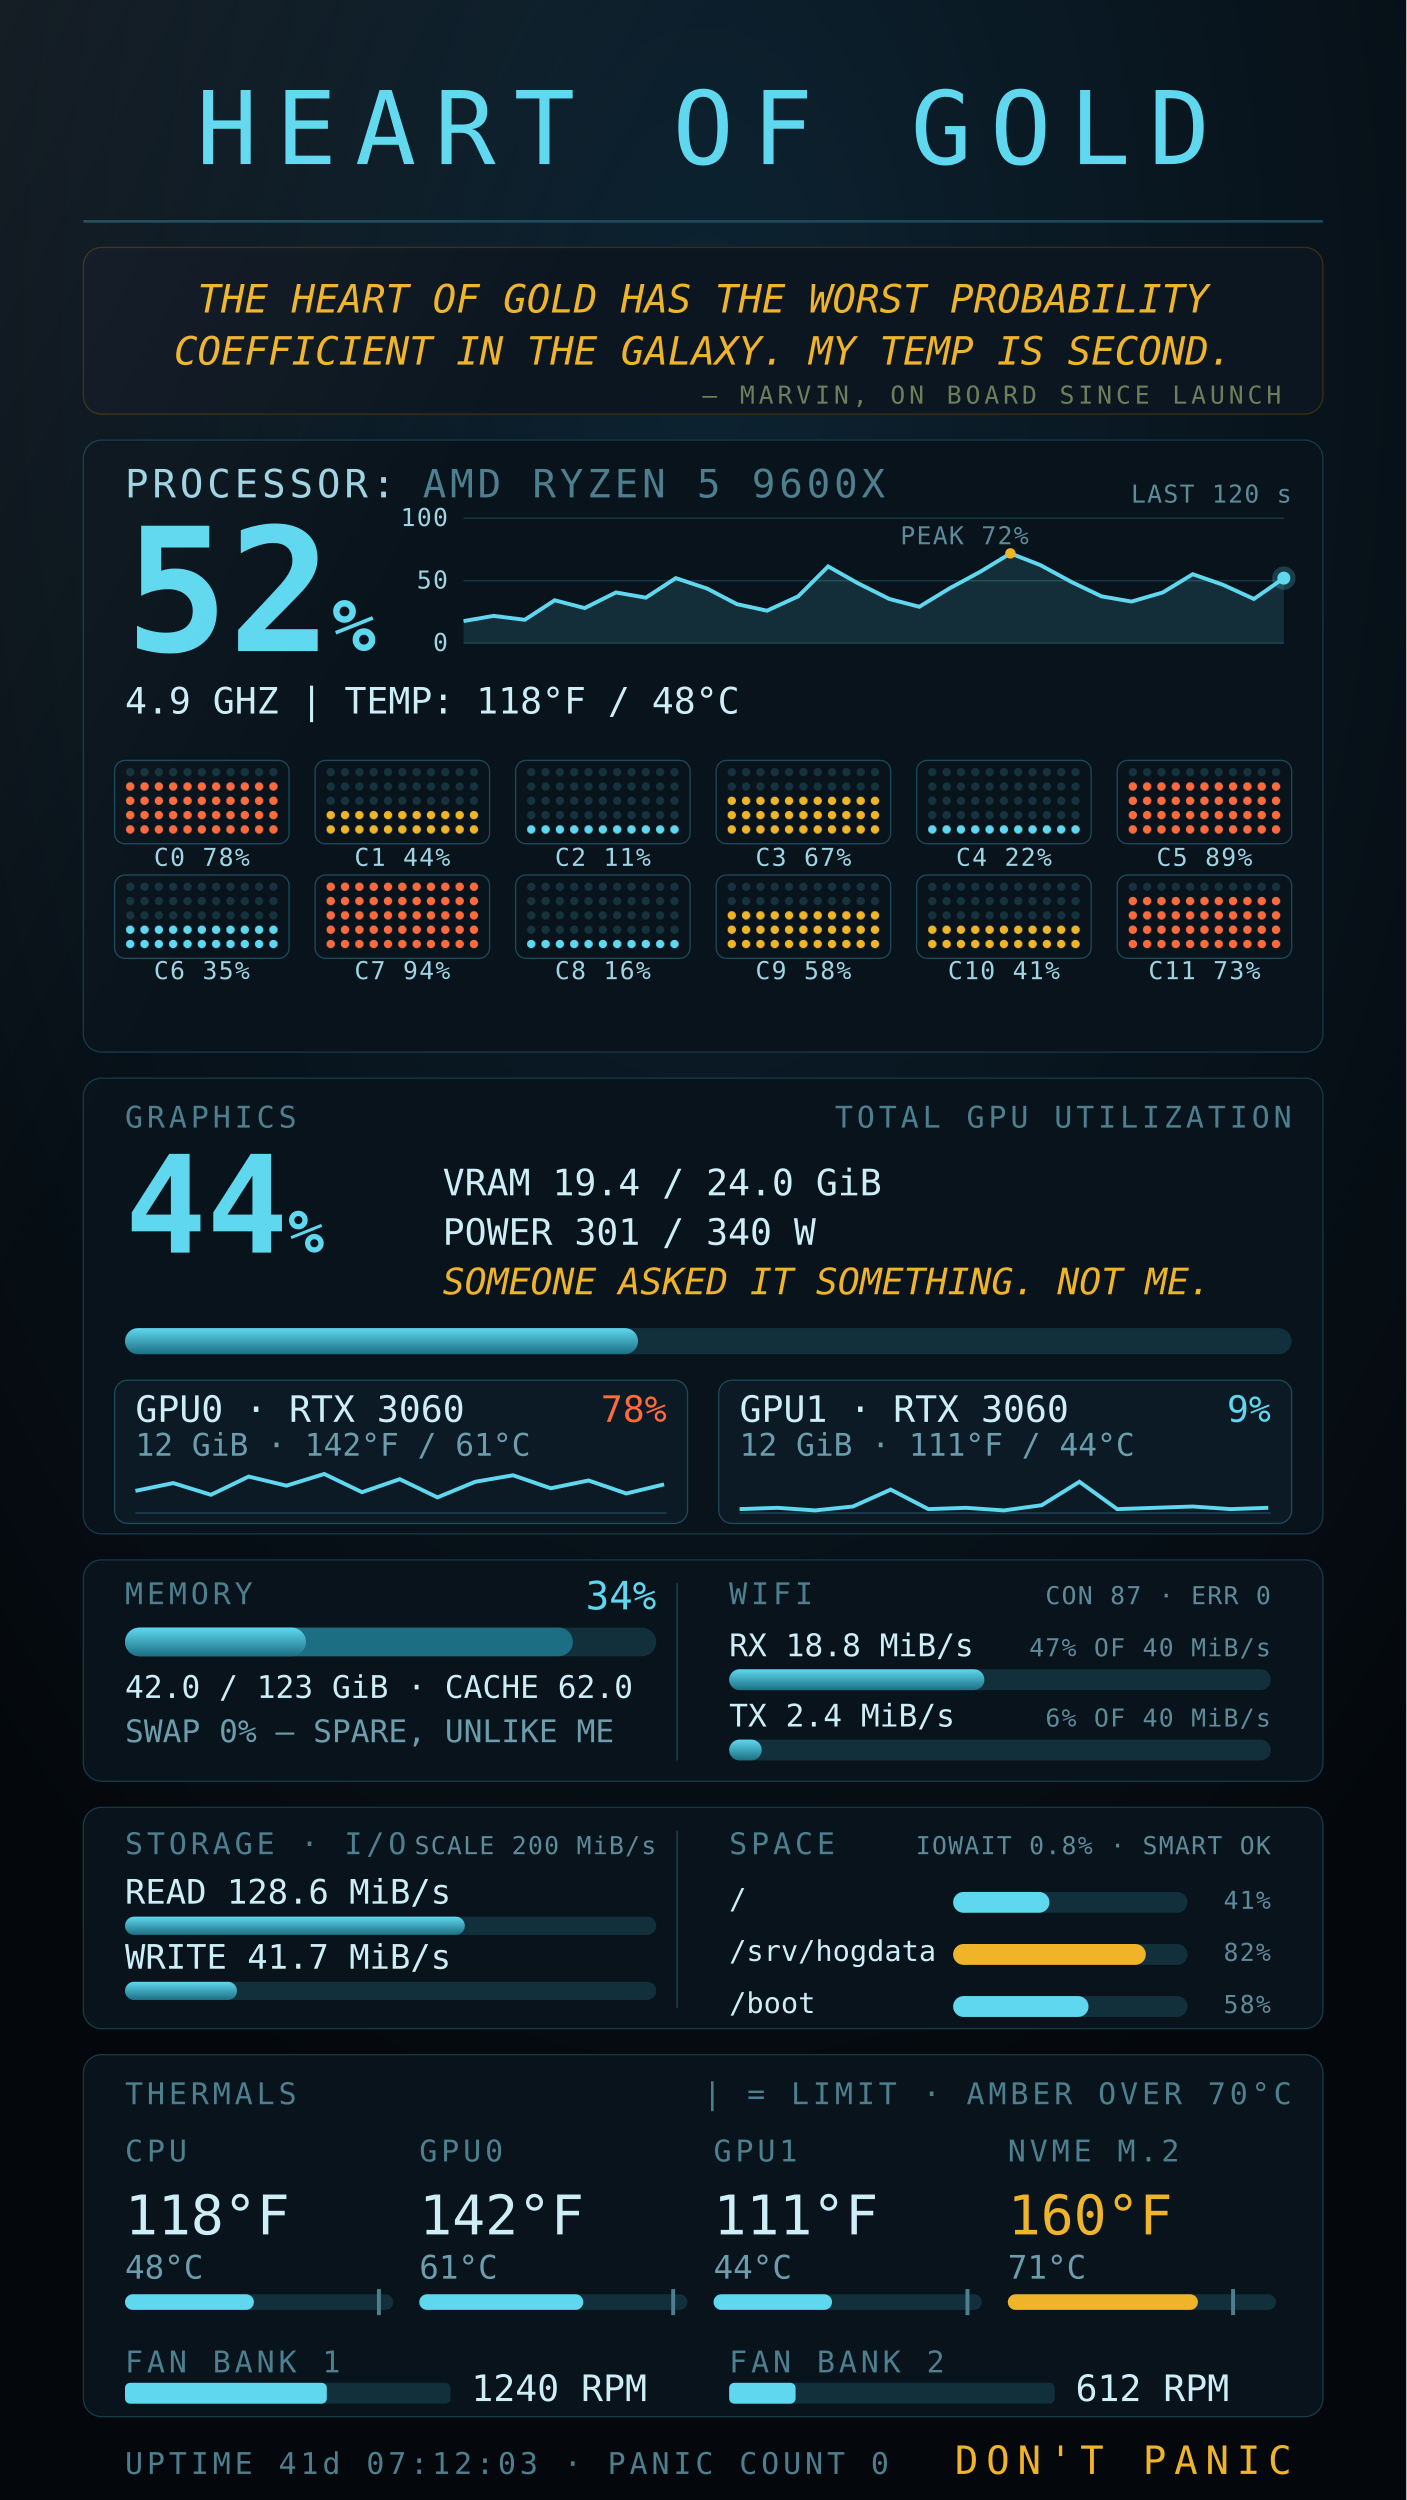
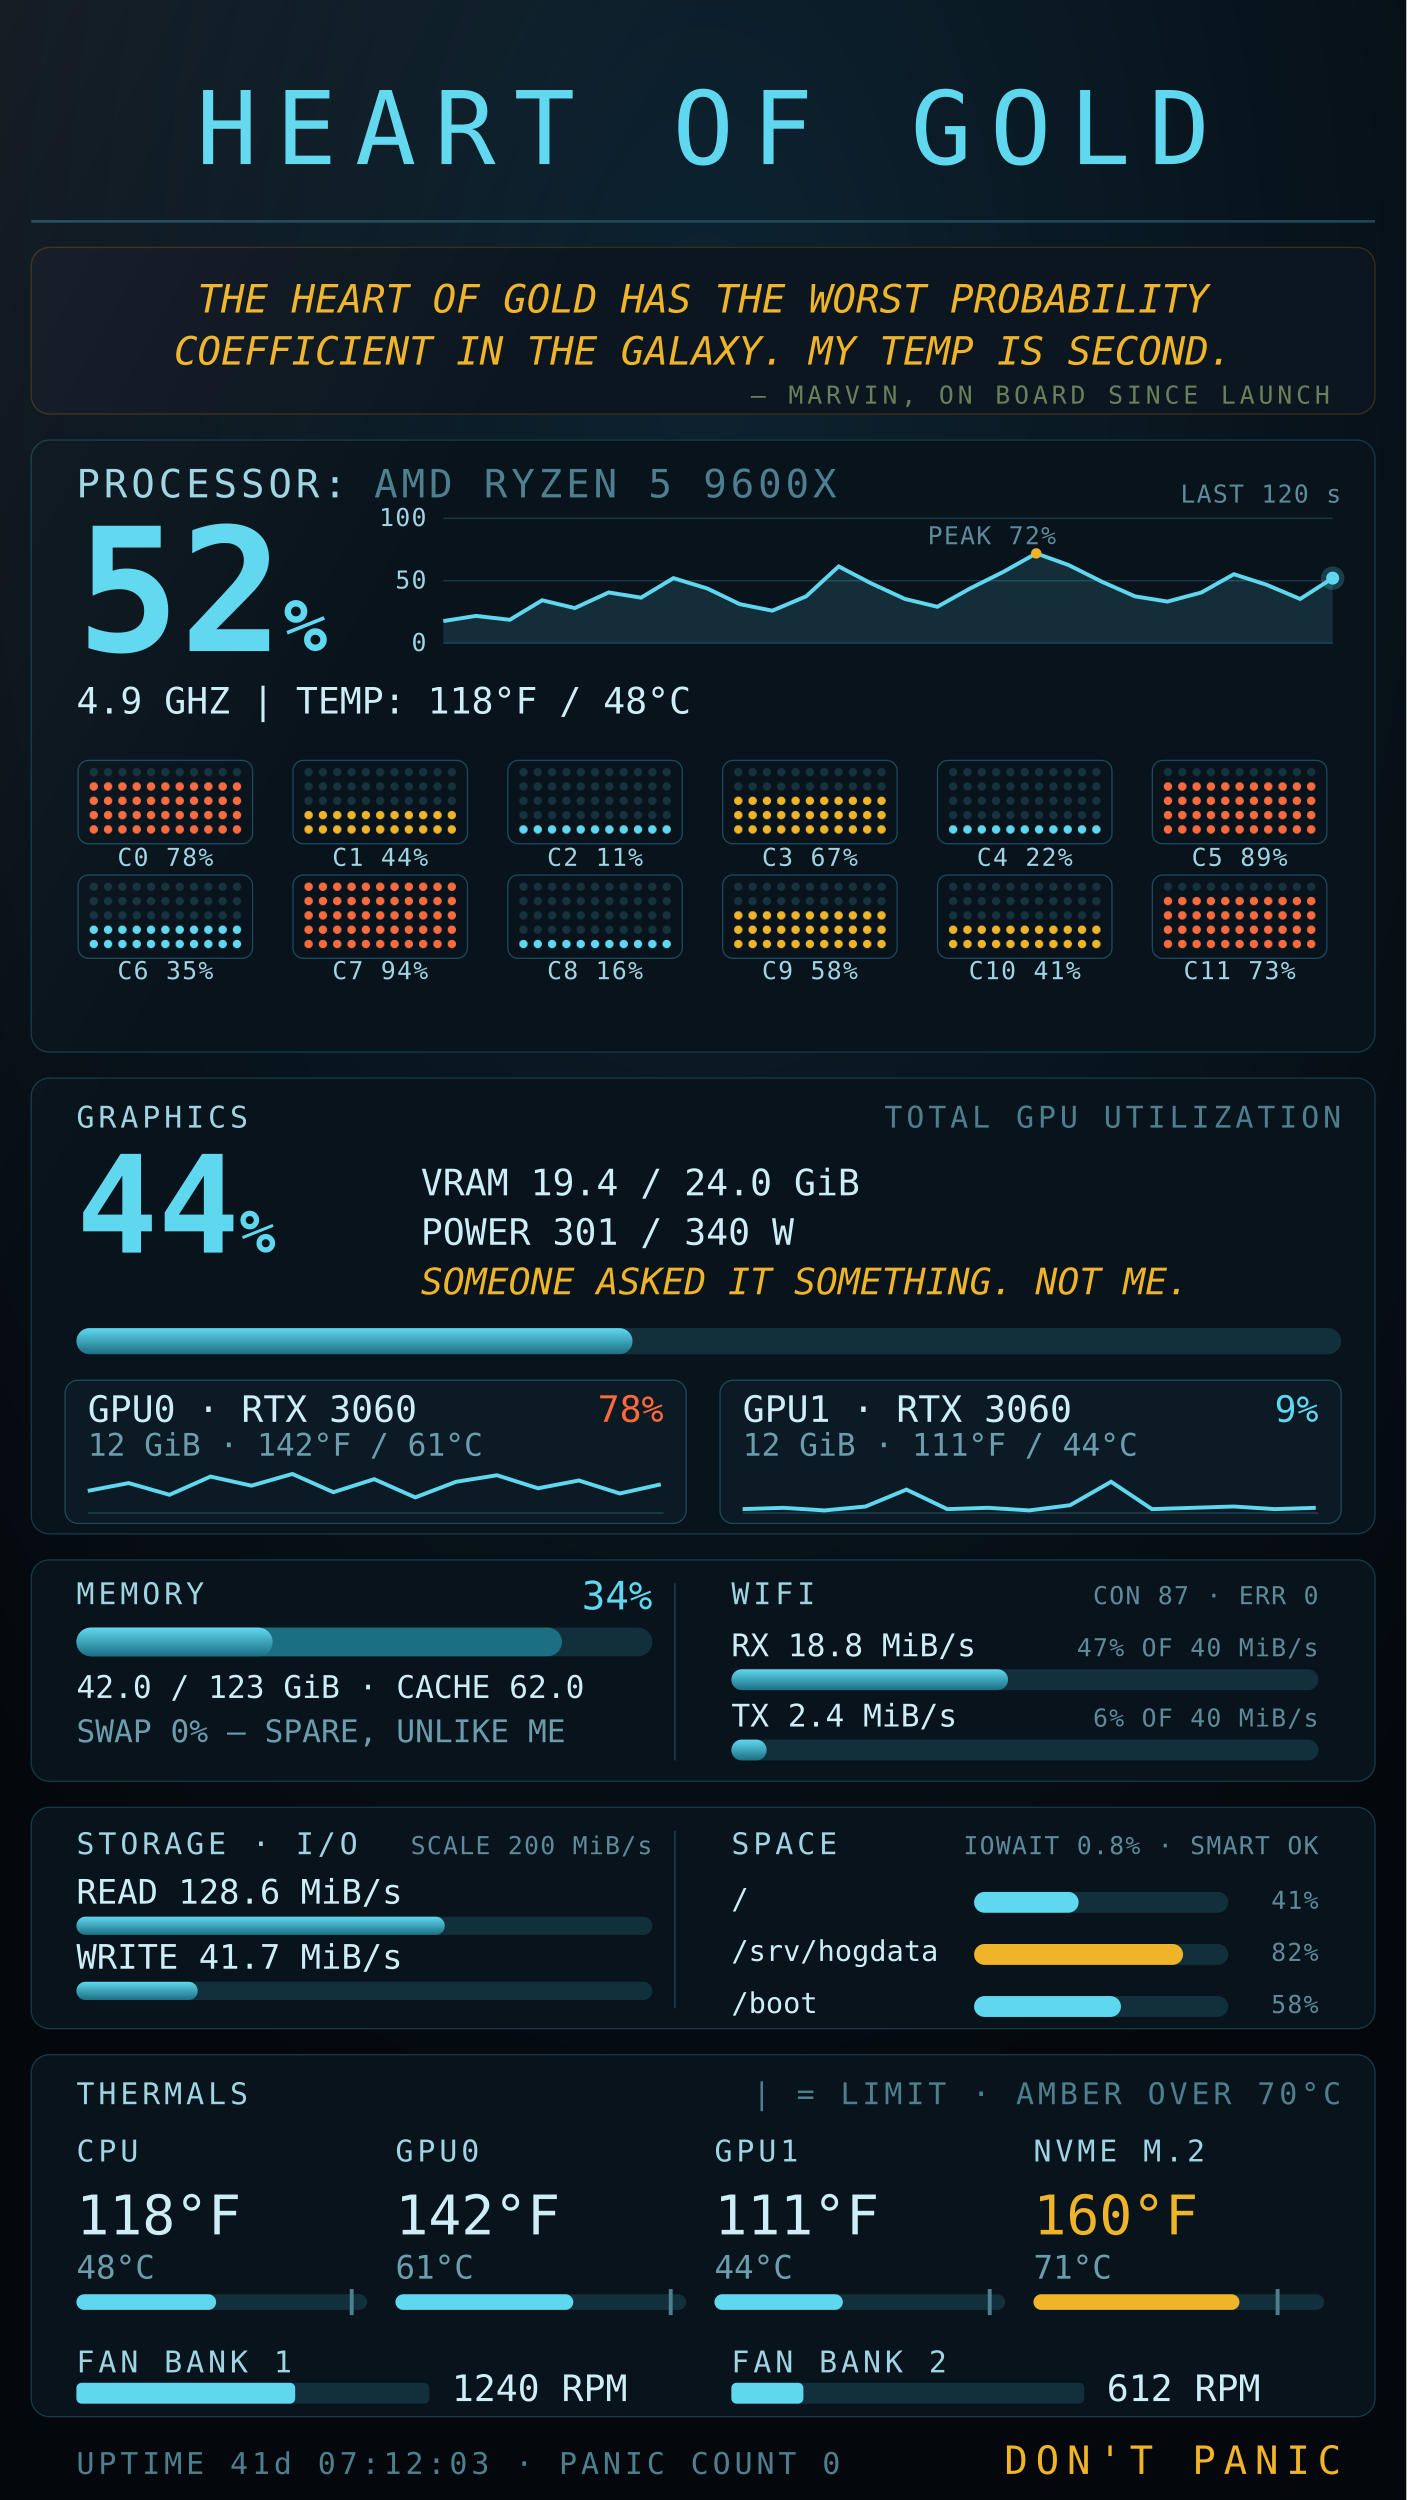
<svg xmlns="http://www.w3.org/2000/svg" width="1080" height="1920" viewBox="0 0 1080 1920">
  <defs>
    <radialGradient id="glow" cx="50%" cy="14%" r="78%">
      <stop offset="0%" stop-color="#0d2331" />
      <stop offset="100%" stop-color="#04070b" />
    </radialGradient>
    <linearGradient id="glass" x1="0" y1="0" x2="1" y2="1">
      <stop offset="0%" stop-color="#ffffff" stop-opacity=".055" />
      <stop offset="26%" stop-color="#ffffff" stop-opacity="0" />
    </linearGradient>
    <linearGradient id="bar" x1="0" y1="1" x2="0" y2="0">
      <stop offset="0%" stop-color="#1c6f83" />
      <stop offset="100%" stop-color="#5fd8ef" />
    </linearGradient>
-     <pattern id="dots" patternUnits="userSpaceOnUse" width="11" height="11" patternTransform="translate(5,3)">
+     <pattern id="dots" patternUnits="userSpaceOnUse" width="11" height="11" patternTransform="translate(10,3)">
      <circle cx="7" cy="7" r="3.2" fill="#ffffff" />
    </pattern>
-     <pattern id="dotsDim" patternUnits="userSpaceOnUse" width="11" height="11" patternTransform="translate(5,3)">
+     <pattern id="dotsDim" patternUnits="userSpaceOnUse" width="11" height="11" patternTransform="translate(10,3)">
      <circle cx="7" cy="7" r="3.2" fill="#15323d" />
    </pattern>
    <mask id="dotMask">
-       <rect x="88" y="584" width="904" height="152" fill="url(#dots)" />
+       <rect x="60" y="584" width="959" height="152" fill="url(#dots)" />
    </mask>
    <style>
      text{font-family:ui-monospace,"DejaVu Sans Mono",monospace}
      text:not([fill]){fill:#9fd4e3}
+       .hdr{font-size:23px;letter-spacing:3px}
+       .hdr:not([fill]){fill:#9fd4e3}
      .lbl{font-size:23px;letter-spacing:3px}
      .lbl:not([fill]){fill:#4d7f8f}
      .val{font-size:28px}
      .val:not([fill]){fill:#cdeef7}
      .dim{font-size:24px}
      .dim:not([fill]){fill:#6b9dad}
      .sm{font-size:19px;letter-spacing:1px}
      .sm:not([fill]){fill:#5d8b9a}
      .hi{font-size:132px;font-weight:600}
      .quip{font-size:30px;font-style:italic}
      .quip:not([fill]){fill:#f0b429}
      .gpu{font-size:104px;font-weight:600}
      .gpu:not([fill]){fill:#5fd8ef}
      .fah{font-size:42px}
      .fah:not([fill]){fill:#cdeef7}
      .cel{font-size:25px}
      .cel:not([fill]){fill:#6b9dad}
    </style>
  </defs>
  <rect width="1080" height="1920" fill="url(#glow)" />
  <text x="540" y="126" text-anchor="middle" font-size="78" letter-spacing="14" fill="#5fd8ef">HEART OF GOLD</text>
-   <line x1="64" y1="170" x2="1016" y2="170" stroke="#1d4a5a" stroke-width="2" />
-   <rect x="64" y="190" width="952" height="128" rx="14" fill="#0c1620" stroke="#3a2f14" />
+   <line x1="24" y1="170" x2="1056" y2="170" stroke="#1d4a5a" stroke-width="2" />
+   <rect x="24" y="190" width="1032" height="128" rx="14" fill="#0c1620" stroke="#3a2f14" />
  <text x="540" y="240" text-anchor="middle" class="quip">THE HEART OF GOLD HAS THE WORST PROBABILITY</text>
  <text x="540" y="280" text-anchor="middle" class="quip">COEFFICIENT IN THE GALAXY. MY TEMP IS SECOND.</text>
-   <text x="984" y="310" text-anchor="end" font-size="19" letter-spacing="3" fill="#6b7f5a">— MARVIN, ON BOARD SINCE LAUNCH</text>
-   <rect x="64" y="338" width="952" height="470" rx="14" fill="#08131c" stroke="#153a48" />
-   <text x="96" y="382" font-size="30" letter-spacing="3">PROCESSOR: <tspan fill="#4d7f8f">AMD RYZEN 5 9600X</tspan>
+   <text x="1021.3" y="310" text-anchor="end" font-size="19" letter-spacing="3" fill="#6b7f5a">— MARVIN, ON BOARD SINCE LAUNCH</text>
+   <rect x="24" y="338" width="1032" height="470" rx="14" fill="#08131c" stroke="#153a48" />
+   <text x="58.7" y="382" font-size="30" letter-spacing="3">PROCESSOR: <tspan fill="#4d7f8f">AMD RYZEN 5 9600X</tspan>
  </text>
-   <text x="992" y="386" text-anchor="end" class="sm">LAST 120 s</text>
-   <text x="96" y="500" class="hi" fill="#5fd8ef">52<tspan font-size="56">%</tspan>
+   <text x="1030" y="386" text-anchor="end" class="sm">LAST 120 s</text>
+   <text x="58.7" y="500" class="hi" fill="#5fd8ef">52<tspan font-size="56">%</tspan>
  </text>
-   <text x="96" y="548" class="val">4.9 GHZ | TEMP: 118°F / 48°C</text>
+   <text x="58.7" y="548" class="val">4.9 GHZ | TEMP: 118°F / 48°C</text>
  <g stroke="#173d4a" stroke-width="1">
-     <line x1="356" y1="398" x2="986" y2="398" />
-     <line x1="356" y1="446" x2="986" y2="446" />
-     <line x1="356" y1="494" x2="986" y2="494" />
+     <line x1="340.5" y1="398" x2="1023.5" y2="398" />
+     <line x1="340.5" y1="446" x2="1023.5" y2="446" />
+     <line x1="340.5" y1="494" x2="1023.5" y2="494" />
  </g>
  <g class="sm" text-anchor="end" stroke="none">
-     <text x="344" y="404">100</text>
-     <text x="344" y="452">50</text>
-     <text x="344" y="500">0</text>
-   </g>
-   <polygon points="356,477 379,473 403,476 426,461 449,467 473,455 496,459 519,444 543,452 566,464 589,469 613,458 636,435 659,448 683,460 706,466 729,452 753,439 776,425 799,434 823,447 846,458 869,462 893,455 916,441 939,449 963,460 986,444 986,494 356,494" fill="#5fd8ef" fill-opacity=".14" />
-   <polyline points="356,477 379,473 403,476 426,461 449,467 473,455 496,459 519,444 543,452 566,464 589,469 613,458 636,435 659,448 683,460 706,466 729,452 753,439 776,425 799,434 823,447 846,458 869,462 893,455 916,441 939,449 963,460 986,444" fill="none" stroke="#5fd8ef" stroke-width="3" />
-   <circle cx="776" cy="425" r="4" fill="#f0b429" />
-   <text x="790" y="418" text-anchor="end" class="sm">PEAK 72%</text>
-   <circle cx="986" cy="444" r="9" fill="#5fd8ef" fill-opacity=".22" />
-   <circle cx="986" cy="444" r="5" fill="#5fd8ef" />
+     <text x="327.5" y="404">100</text>
+     <text x="327.5" y="452">50</text>
+     <text x="327.5" y="500">0</text>
+   </g>
+   <polygon points="340.5,477 365.5,473 391.5,476 416.4,461 441.4,467 467.4,455 492.3,459 517.2,444 543.3,452 568.2,464 593.1,469 619.1,458 644.1,435 669,448 695,460 719.9,466 744.9,452 770.9,439 795.8,425 820.8,434 846.8,447 871.7,458 896.6,462 922.7,455 947.6,441 972.5,449 998.5,460 1023.5,444 1023.5,494 340.5,494" fill="#5fd8ef" fill-opacity=".14" />
+   <polyline points="340.5,477 365.5,473 391.5,476 416.4,461 441.4,467 467.4,455 492.3,459 517.2,444 543.3,452 568.2,464 593.1,469 619.1,458 644.1,435 669,448 695,460 719.9,466 744.9,452 770.9,439 795.8,425 820.8,434 846.8,447 871.7,458 896.6,462 922.7,455 947.6,441 972.5,449 998.5,460 1023.5,444" fill="none" stroke="#5fd8ef" stroke-width="3" />
+   <circle cx="795.8" cy="425" r="4" fill="#f0b429" />
+   <text x="811" y="418" text-anchor="end" class="sm">PEAK 72%</text>
+   <circle cx="1023.5" cy="444" r="9" fill="#5fd8ef" fill-opacity=".22" />
+   <circle cx="1023.5" cy="444" r="5" fill="#5fd8ef" />
  <g fill="none" stroke="#1c4a5a">
-     <rect x="88" y="584" width="134" height="64" rx="8" />
-     <rect x="242" y="584" width="134" height="64" rx="8" />
-     <rect x="396" y="584" width="134" height="64" rx="8" />
-     <rect x="550" y="584" width="134" height="64" rx="8" />
-     <rect x="704" y="584" width="134" height="64" rx="8" />
-     <rect x="858" y="584" width="134" height="64" rx="8" />
-     <rect x="88" y="672" width="134" height="64" rx="8" />
-     <rect x="242" y="672" width="134" height="64" rx="8" />
-     <rect x="396" y="672" width="134" height="64" rx="8" />
-     <rect x="550" y="672" width="134" height="64" rx="8" />
-     <rect x="704" y="672" width="134" height="64" rx="8" />
-     <rect x="858" y="672" width="134" height="64" rx="8" />
+     <rect x="60" y="584" width="134" height="64" rx="8" />
+     <rect x="225" y="584" width="134" height="64" rx="8" />
+     <rect x="390" y="584" width="134" height="64" rx="8" />
+     <rect x="555" y="584" width="134" height="64" rx="8" />
+     <rect x="720" y="584" width="134" height="64" rx="8" />
+     <rect x="885" y="584" width="134" height="64" rx="8" />
+     <rect x="60" y="672" width="134" height="64" rx="8" />
+     <rect x="225" y="672" width="134" height="64" rx="8" />
+     <rect x="390" y="672" width="134" height="64" rx="8" />
+     <rect x="555" y="672" width="134" height="64" rx="8" />
+     <rect x="720" y="672" width="134" height="64" rx="8" />
+     <rect x="885" y="672" width="134" height="64" rx="8" />
  </g>
  <g fill="url(#dotsDim)">
-     <rect x="93" y="588" width="124" height="56" />
-     <rect x="247" y="588" width="124" height="56" />
-     <rect x="401" y="588" width="124" height="56" />
-     <rect x="555" y="588" width="124" height="56" />
-     <rect x="709" y="588" width="124" height="56" />
-     <rect x="863" y="588" width="124" height="56" />
-     <rect x="93" y="676" width="124" height="56" />
-     <rect x="247" y="676" width="124" height="56" />
-     <rect x="401" y="676" width="124" height="56" />
-     <rect x="555" y="676" width="124" height="56" />
-     <rect x="709" y="676" width="124" height="56" />
-     <rect x="863" y="676" width="124" height="56" />
+     <rect x="65" y="588" width="124" height="56" />
+     <rect x="230" y="588" width="124" height="56" />
+     <rect x="395" y="588" width="124" height="56" />
+     <rect x="560" y="588" width="124" height="56" />
+     <rect x="725" y="588" width="124" height="56" />
+     <rect x="890" y="588" width="124" height="56" />
+     <rect x="65" y="676" width="124" height="56" />
+     <rect x="230" y="676" width="124" height="56" />
+     <rect x="395" y="676" width="124" height="56" />
+     <rect x="560" y="676" width="124" height="56" />
+     <rect x="725" y="676" width="124" height="56" />
+     <rect x="890" y="676" width="124" height="56" />
  </g>
  <g mask="url(#dotMask)">
-     <rect x="93" y="600" width="124" height="44" fill="#ff6a3d" />
-     <rect x="247" y="622" width="124" height="22" fill="#f0b429" />
-     <rect x="401" y="633" width="124" height="11" fill="#5fd8ef" />
-     <rect x="555" y="611" width="124" height="33" fill="#f0b429" />
-     <rect x="709" y="633" width="124" height="11" fill="#5fd8ef" />
-     <rect x="863" y="600" width="124" height="44" fill="#ff6a3d" />
-     <rect x="93" y="710" width="124" height="22" fill="#5fd8ef" />
-     <rect x="247" y="677" width="124" height="55" fill="#ff6a3d" />
-     <rect x="401" y="721" width="124" height="11" fill="#5fd8ef" />
-     <rect x="555" y="699" width="124" height="33" fill="#f0b429" />
-     <rect x="709" y="710" width="124" height="22" fill="#f0b429" />
-     <rect x="863" y="688" width="124" height="44" fill="#ff6a3d" />
+     <rect x="65" y="600" width="124" height="44" fill="#ff6a3d" />
+     <rect x="230" y="622" width="124" height="22" fill="#f0b429" />
+     <rect x="395" y="633" width="124" height="11" fill="#5fd8ef" />
+     <rect x="560" y="611" width="124" height="33" fill="#f0b429" />
+     <rect x="725" y="633" width="124" height="11" fill="#5fd8ef" />
+     <rect x="890" y="600" width="124" height="44" fill="#ff6a3d" />
+     <rect x="65" y="710" width="124" height="22" fill="#5fd8ef" />
+     <rect x="230" y="677" width="124" height="55" fill="#ff6a3d" />
+     <rect x="395" y="721" width="124" height="11" fill="#5fd8ef" />
+     <rect x="560" y="699" width="124" height="33" fill="#f0b429" />
+     <rect x="725" y="710" width="124" height="22" fill="#f0b429" />
+     <rect x="890" y="688" width="124" height="44" fill="#ff6a3d" />
  </g>
  <g class="sm" text-anchor="middle" font-size="18">
-     <text x="155" y="665">C0 78%</text>
-     <text x="309" y="665">C1 44%</text>
-     <text x="463" y="665">C2 11%</text>
-     <text x="617" y="665">C3 67%</text>
-     <text x="771" y="665">C4 22%</text>
-     <text x="925" y="665">C5 89%</text>
-     <text x="155" y="752">C6 35%</text>
-     <text x="309" y="752">C7 94%</text>
-     <text x="463" y="752">C8 16%</text>
-     <text x="617" y="752">C9 58%</text>
-     <text x="771" y="752">C10 41%</text>
-     <text x="925" y="752">C11 73%</text>
-   </g>
-   <rect x="64" y="828" width="952" height="350" rx="14" fill="#08131c" stroke="#153a48" />
-   <text x="96" y="866" class="lbl">GRAPHICS</text>
-   <text x="992" y="866" text-anchor="end" class="lbl">TOTAL GPU UTILIZATION</text>
-   <text x="96" y="962" class="gpu">44<tspan font-size="46">%</tspan>
+     <text x="127" y="665">C0 78%</text>
+     <text x="292" y="665">C1 44%</text>
+     <text x="457" y="665">C2 11%</text>
+     <text x="622" y="665">C3 67%</text>
+     <text x="787" y="665">C4 22%</text>
+     <text x="952" y="665">C5 89%</text>
+     <text x="127" y="752">C6 35%</text>
+     <text x="292" y="752">C7 94%</text>
+     <text x="457" y="752">C8 16%</text>
+     <text x="622" y="752">C9 58%</text>
+     <text x="787" y="752">C10 41%</text>
+     <text x="952" y="752">C11 73%</text>
+   </g>
+   <rect x="24" y="828" width="1032" height="350" rx="14" fill="#08131c" stroke="#153a48" />
+   <text x="58.7" y="866" class="hdr">GRAPHICS</text>
+   <text x="1030" y="866" text-anchor="end" class="lbl">TOTAL GPU UTILIZATION</text>
+   <text x="58.7" y="962" class="gpu">44<tspan font-size="46">%</tspan>
  </text>
-   <text x="340" y="918" class="val">VRAM  19.4 / 24.0 GiB</text>
-   <text x="340" y="956" class="val">POWER 301 / 340 W</text>
-   <text x="340" y="994" class="quip" style="font-size:28px">SOMEONE ASKED IT SOMETHING. NOT ME.</text>
-   <rect x="96" y="1020" width="896" height="20" rx="10" fill="#12303c" />
-   <rect x="96" y="1020" width="394" height="20" rx="10" fill="url(#bar)" />
-   <rect x="88" y="1060" width="440" height="110" rx="10" fill="#0b1a24" stroke="#1c4a5a" />
-   <text x="104" y="1092" class="val">GPU0 · RTX 3060</text>
-   <text x="512" y="1092" text-anchor="end" font-size="28" fill="#ff6a3d">78%</text>
-   <text x="104" y="1118" class="dim">12 GiB · 142°F / 61°C</text>
-   <line x1="104" y1="1162" x2="512" y2="1162" stroke="#1c4a5a" />
-   <polyline points="104,1145 133,1139 162,1148 191,1134 220,1141 249,1132 278,1146 307,1136 336,1150 365,1138 394,1133 423,1143 452,1137 481,1147 510,1140" fill="none" stroke="#5fd8ef" stroke-width="3" />
-   <rect x="552" y="1060" width="440" height="110" rx="10" fill="#0b1a24" stroke="#1c4a5a" />
-   <text x="568" y="1092" class="val">GPU1 · RTX 3060</text>
-   <text x="976" y="1092" text-anchor="end" font-size="28" fill="#5fd8ef">9%</text>
-   <text x="568" y="1118" class="dim">12 GiB · 111°F / 44°C</text>
-   <line x1="568" y1="1162" x2="976" y2="1162" stroke="#1c4a5a" />
-   <polyline points="568,1159 597,1158 626,1160 655,1157 684,1144 713,1159 742,1158 771,1160 800,1156 829,1138 858,1159 887,1158 916,1157 945,1159 974,1158" fill="none" stroke="#5fd8ef" stroke-width="3" />
-   <rect x="64" y="1198" width="952" height="170" rx="14" fill="#08131c" stroke="#153a48" />
-   <line x1="520" y1="1216" x2="520" y2="1352" stroke="#1c4a5a" />
-   <text x="96" y="1232" class="lbl">MEMORY</text>
-   <text x="504" y="1236" text-anchor="end" font-size="30" fill="#5fd8ef">34%</text>
-   <rect x="96" y="1250" width="408" height="22" rx="11" fill="#12303c" />
-   <rect x="96" y="1250" width="344" height="22" rx="11" fill="#1c6f83" />
-   <rect x="96" y="1250" width="139" height="22" rx="11" fill="url(#bar)" />
-   <text x="96" y="1304" font-size="24" fill="#cdeef7">42.0 / 123 GiB · CACHE 62.0</text>
-   <text x="96" y="1338" class="dim">SWAP 0% — SPARE, UNLIKE ME</text>
-   <text x="560" y="1232" class="lbl">WIFI</text>
-   <text x="976" y="1232" text-anchor="end" class="sm">CON 87 · ERR 0</text>
-   <text x="560" y="1272" font-size="24" fill="#cdeef7">RX 18.8 MiB/s</text>
-   <text x="976" y="1272" text-anchor="end" class="sm">47% OF 40 MiB/s</text>
-   <rect x="560" y="1282" width="416" height="16" rx="8" fill="#12303c" />
-   <rect x="560" y="1282" width="196" height="16" rx="8" fill="url(#bar)" />
-   <text x="560" y="1326" font-size="24" fill="#cdeef7">TX 2.4 MiB/s</text>
-   <text x="976" y="1326" text-anchor="end" class="sm">6% OF 40 MiB/s</text>
-   <rect x="560" y="1336" width="416" height="16" rx="8" fill="#12303c" />
-   <rect x="560" y="1336" width="25" height="16" rx="8" fill="url(#bar)" />
-   <rect x="64" y="1388" width="952" height="170" rx="14" fill="#08131c" stroke="#153a48" />
-   <line x1="520" y1="1406" x2="520" y2="1542" stroke="#1c4a5a" />
-   <text x="96" y="1424" class="lbl">STORAGE · I/O</text>
-   <text x="504" y="1424" text-anchor="end" class="sm">SCALE 200 MiB/s</text>
-   <text x="96" y="1462" font-size="26" fill="#cdeef7">READ 128.6 MiB/s</text>
-   <rect x="96" y="1472" width="408" height="14" rx="7" fill="#12303c" />
-   <rect x="96" y="1472" width="261" height="14" rx="7" fill="url(#bar)" />
-   <text x="96" y="1512" font-size="26" fill="#cdeef7">WRITE 41.7 MiB/s</text>
-   <rect x="96" y="1522" width="408" height="14" rx="7" fill="#12303c" />
-   <rect x="96" y="1522" width="86" height="14" rx="7" fill="url(#bar)" />
-   <text x="560" y="1424" class="lbl">SPACE</text>
-   <text x="976" y="1424" text-anchor="end" class="sm">IOWAIT 0.8% · SMART OK</text>
-   <text x="560" y="1466" font-size="22" fill="#cdeef7">/</text>
-   <rect x="732" y="1453" width="180" height="16" rx="8" fill="#12303c" />
-   <rect x="732" y="1453" width="74" height="16" rx="8" fill="#5fd8ef" />
-   <text x="976" y="1466" text-anchor="end" class="sm">41%</text>
-   <text x="560" y="1506" font-size="22" fill="#cdeef7">/srv/hogdata</text>
-   <rect x="732" y="1493" width="180" height="16" rx="8" fill="#12303c" />
-   <rect x="732" y="1493" width="148" height="16" rx="8" fill="#f0b429" />
-   <text x="976" y="1506" text-anchor="end" class="sm">82%</text>
-   <text x="560" y="1546" font-size="22" fill="#cdeef7">/boot</text>
-   <rect x="732" y="1533" width="180" height="16" rx="8" fill="#12303c" />
-   <rect x="732" y="1533" width="104" height="16" rx="8" fill="#5fd8ef" />
-   <text x="976" y="1546" text-anchor="end" class="sm">58%</text>
-   <rect x="64" y="1578" width="952" height="278" rx="14" fill="#08131c" stroke="#153a48" />
-   <text x="96" y="1616" class="lbl">THERMALS</text>
-   <text x="992" y="1616" text-anchor="end" class="lbl">| = LIMIT · AMBER OVER 70°C</text>
-   <text x="96" y="1660" class="lbl">CPU</text>
-   <text x="96" y="1716" class="fah">118°F</text>
-   <text x="96" y="1750" class="cel">48°C</text>
-   <rect x="96" y="1762" width="206" height="12" rx="6" fill="#12303c" />
-   <rect x="96" y="1762" width="99" height="12" rx="6" fill="#5fd8ef" />
-   <line x1="291" y1="1758" x2="291" y2="1778" stroke="#4d7f8f" stroke-width="3" />
-   <text x="322" y="1660" class="lbl">GPU0</text>
-   <text x="322" y="1716" class="fah">142°F</text>
-   <text x="322" y="1750" class="cel">61°C</text>
-   <rect x="322" y="1762" width="206" height="12" rx="6" fill="#12303c" />
-   <rect x="322" y="1762" width="126" height="12" rx="6" fill="#5fd8ef" />
-   <line x1="517" y1="1758" x2="517" y2="1778" stroke="#4d7f8f" stroke-width="3" />
-   <text x="548" y="1660" class="lbl">GPU1</text>
-   <text x="548" y="1716" class="fah">111°F</text>
-   <text x="548" y="1750" class="cel">44°C</text>
-   <rect x="548" y="1762" width="206" height="12" rx="6" fill="#12303c" />
-   <rect x="548" y="1762" width="91" height="12" rx="6" fill="#5fd8ef" />
-   <line x1="743" y1="1758" x2="743" y2="1778" stroke="#4d7f8f" stroke-width="3" />
-   <text x="774" y="1660" class="lbl">NVME M.2</text>
-   <text x="774" y="1716" class="fah" fill="#f0b429">160°F</text>
-   <text x="774" y="1750" class="cel">71°C</text>
-   <rect x="774" y="1762" width="206" height="12" rx="6" fill="#12303c" />
-   <rect x="774" y="1762" width="146" height="12" rx="6" fill="#f0b429" />
-   <line x1="947" y1="1758" x2="947" y2="1778" stroke="#4d7f8f" stroke-width="3" />
-   <text x="96" y="1822" class="lbl">FAN BANK 1</text>
-   <rect x="96" y="1830" width="250" height="16" rx="4" fill="#12303c" />
-   <rect x="96" y="1830" width="155" height="16" rx="4" fill="#5fd8ef" />
-   <text x="362" y="1844" class="val">1240 RPM</text>
-   <text x="560" y="1822" class="lbl">FAN BANK 2</text>
-   <rect x="560" y="1830" width="250" height="16" rx="4" fill="#12303c" />
-   <rect x="560" y="1830" width="51" height="16" rx="4" fill="#5fd8ef" />
-   <text x="826" y="1844" class="val">612 RPM</text>
-   <text x="96" y="1900" class="lbl">UPTIME 41d 07:12:03 · PANIC COUNT 0</text>
-   <text x="992" y="1900" text-anchor="end" font-size="30" letter-spacing="6" fill="#f0b429">DON'T PANIC</text>
+   <text x="323.2" y="918" class="val">VRAM  19.4 / 24.0 GiB</text>
+   <text x="323.2" y="956" class="val">POWER 301 / 340 W</text>
+   <text x="323.2" y="994" class="quip" style="font-size:28px">SOMEONE ASKED IT SOMETHING. NOT ME.</text>
+   <rect x="58.7" y="1020" width="971.3" height="20" rx="10" fill="#12303c" />
+   <rect x="58.7" y="1020" width="427.1" height="20" rx="10" fill="url(#bar)" />
+   <rect x="50" y="1060" width="477" height="110" rx="10" fill="#0b1a24" stroke="#1c4a5a" />
+   <text x="67.4" y="1092" class="val">GPU0 · RTX 3060</text>
+   <text x="509.6" y="1092" text-anchor="end" font-size="28" fill="#ff6a3d">78%</text>
+   <text x="67.4" y="1118" class="dim">12 GiB · 142°F / 61°C</text>
+   <line x1="67.4" y1="1162" x2="509.6" y2="1162" stroke="#1c4a5a" />
+   <polyline points="67.4,1145 98.8,1139 130.2,1148 161.7,1134 193.1,1141 224.5,1132 256,1146 287.4,1136 318.9,1150 350.3,1138 381.7,1133 413.2,1143 444.6,1137 476,1147 507.5,1140" fill="none" stroke="#5fd8ef" stroke-width="3" />
+   <rect x="553" y="1060" width="477" height="110" rx="10" fill="#0b1a24" stroke="#1c4a5a" />
+   <text x="570.4" y="1092" class="val">GPU1 · RTX 3060</text>
+   <text x="1012.6" y="1092" text-anchor="end" font-size="28" fill="#5fd8ef">9%</text>
+   <text x="570.4" y="1118" class="dim">12 GiB · 111°F / 44°C</text>
+   <line x1="570.4" y1="1162" x2="1012.6" y2="1162" stroke="#1c4a5a" />
+   <polyline points="570.4,1159 601.8,1158 633.2,1160 664.7,1157 696.1,1144 727.5,1159 759,1158 790.4,1160 821.8,1156 853.3,1138 884.7,1159 916.2,1158 947.6,1157 979,1159 1010.5,1158" fill="none" stroke="#5fd8ef" stroke-width="3" />
+   <rect x="24" y="1198" width="1032" height="170" rx="14" fill="#08131c" stroke="#153a48" />
+   <line x1="518.3" y1="1216" x2="518.3" y2="1352" stroke="#1c4a5a" />
+   <text x="58.7" y="1232" class="hdr">MEMORY</text>
+   <text x="501" y="1236" text-anchor="end" font-size="30" fill="#5fd8ef">34%</text>
+   <rect x="58.7" y="1250" width="442.3" height="22" rx="11" fill="#12303c" />
+   <rect x="58.7" y="1250" width="372.9" height="22" rx="11" fill="#1c6f83" />
+   <rect x="58.7" y="1250" width="150.7" height="22" rx="11" fill="url(#bar)" />
+   <text x="58.7" y="1304" font-size="24" fill="#cdeef7">42.0 / 123 GiB · CACHE 62.0</text>
+   <text x="58.7" y="1338" class="dim">SWAP 0% — SPARE, UNLIKE ME</text>
+   <text x="561.7" y="1232" class="hdr">WIFI</text>
+   <text x="1012.6" y="1232" text-anchor="end" class="sm">CON 87 · ERR 0</text>
+   <text x="561.7" y="1272" font-size="24" fill="#cdeef7">RX 18.8 MiB/s</text>
+   <text x="1012.6" y="1272" text-anchor="end" class="sm">47% OF 40 MiB/s</text>
+   <rect x="561.7" y="1282" width="450.9" height="16" rx="8" fill="#12303c" />
+   <rect x="561.7" y="1282" width="212.5" height="16" rx="8" fill="url(#bar)" />
+   <text x="561.7" y="1326" font-size="24" fill="#cdeef7">TX 2.4 MiB/s</text>
+   <text x="1012.6" y="1326" text-anchor="end" class="sm">6% OF 40 MiB/s</text>
+   <rect x="561.7" y="1336" width="450.9" height="16" rx="8" fill="#12303c" />
+   <rect x="561.7" y="1336" width="27.1" height="16" rx="8" fill="url(#bar)" />
+   <rect x="24" y="1388" width="1032" height="170" rx="14" fill="#08131c" stroke="#153a48" />
+   <line x1="518.3" y1="1406" x2="518.3" y2="1542" stroke="#1c4a5a" />
+   <text x="58.7" y="1424" class="hdr">STORAGE · I/O</text>
+   <text x="501" y="1424" text-anchor="end" class="sm">SCALE 200 MiB/s</text>
+   <text x="58.7" y="1462" font-size="26" fill="#cdeef7">READ 128.6 MiB/s</text>
+   <rect x="58.7" y="1472" width="442.3" height="14" rx="7" fill="#12303c" />
+   <rect x="58.7" y="1472" width="282.9" height="14" rx="7" fill="url(#bar)" />
+   <text x="58.7" y="1512" font-size="26" fill="#cdeef7">WRITE 41.7 MiB/s</text>
+   <rect x="58.7" y="1522" width="442.3" height="14" rx="7" fill="#12303c" />
+   <rect x="58.7" y="1522" width="93.2" height="14" rx="7" fill="url(#bar)" />
+   <text x="561.7" y="1424" class="hdr">SPACE</text>
+   <text x="1012.6" y="1424" text-anchor="end" class="sm">IOWAIT 0.8% · SMART OK</text>
+   <text x="561.7" y="1466" font-size="22" fill="#cdeef7">/</text>
+   <rect x="748.1" y="1453" width="195.2" height="16" rx="8" fill="#12303c" />
+   <rect x="748.1" y="1453" width="80.3" height="16" rx="8" fill="#5fd8ef" />
+   <text x="1012.6" y="1466" text-anchor="end" class="sm">41%</text>
+   <text x="561.7" y="1506" font-size="22" fill="#cdeef7">/srv/hogdata</text>
+   <rect x="748.1" y="1493" width="195.2" height="16" rx="8" fill="#12303c" />
+   <rect x="748.1" y="1493" width="160.5" height="16" rx="8" fill="#f0b429" />
+   <text x="1012.6" y="1506" text-anchor="end" class="sm">82%</text>
+   <text x="561.7" y="1546" font-size="22" fill="#cdeef7">/boot</text>
+   <rect x="748.1" y="1533" width="195.2" height="16" rx="8" fill="#12303c" />
+   <rect x="748.1" y="1533" width="112.8" height="16" rx="8" fill="#5fd8ef" />
+   <text x="1012.6" y="1546" text-anchor="end" class="sm">58%</text>
+   <rect x="24" y="1578" width="1032" height="278" rx="14" fill="#08131c" stroke="#153a48" />
+   <text x="58.7" y="1616" class="hdr">THERMALS</text>
+   <text x="1030" y="1616" text-anchor="end" class="lbl">| = LIMIT · AMBER OVER 70°C</text>
+   <text x="58.7" y="1660" class="hdr">CPU</text>
+   <text x="58.7" y="1716" class="fah">118°F</text>
+   <text x="58.7" y="1750" class="cel">48°C</text>
+   <rect x="58.7" y="1762" width="223.3" height="12" rx="6" fill="#12303c" />
+   <rect x="58.7" y="1762" width="107.3" height="12" rx="6" fill="#5fd8ef" />
+   <line x1="270.1" y1="1758" x2="270.1" y2="1778" stroke="#4d7f8f" stroke-width="3" />
+   <text x="303.7" y="1660" class="hdr">GPU0</text>
+   <text x="303.7" y="1716" class="fah">142°F</text>
+   <text x="303.7" y="1750" class="cel">61°C</text>
+   <rect x="303.7" y="1762" width="223.3" height="12" rx="6" fill="#12303c" />
+   <rect x="303.7" y="1762" width="136.6" height="12" rx="6" fill="#5fd8ef" />
+   <line x1="515.1" y1="1758" x2="515.1" y2="1778" stroke="#4d7f8f" stroke-width="3" />
+   <text x="548.7" y="1660" class="hdr">GPU1</text>
+   <text x="548.7" y="1716" class="fah">111°F</text>
+   <text x="548.7" y="1750" class="cel">44°C</text>
+   <rect x="548.7" y="1762" width="223.3" height="12" rx="6" fill="#12303c" />
+   <rect x="548.7" y="1762" width="98.6" height="12" rx="6" fill="#5fd8ef" />
+   <line x1="760.1" y1="1758" x2="760.1" y2="1778" stroke="#4d7f8f" stroke-width="3" />
+   <text x="793.7" y="1660" class="hdr">NVME M.2</text>
+   <text x="793.7" y="1716" class="fah" fill="#f0b429">160°F</text>
+   <text x="793.7" y="1750" class="cel">71°C</text>
+   <rect x="793.7" y="1762" width="223.3" height="12" rx="6" fill="#12303c" />
+   <rect x="793.7" y="1762" width="158.2" height="12" rx="6" fill="#f0b429" />
+   <line x1="981.2" y1="1758" x2="981.2" y2="1778" stroke="#4d7f8f" stroke-width="3" />
+   <text x="58.7" y="1822" class="hdr">FAN BANK 1</text>
+   <rect x="58.7" y="1830" width="271" height="16" rx="4" fill="#12303c" />
+   <rect x="58.7" y="1830" width="168" height="16" rx="4" fill="#5fd8ef" />
+   <text x="347" y="1844" class="val">1240 RPM</text>
+   <text x="561.7" y="1822" class="hdr">FAN BANK 2</text>
+   <rect x="561.7" y="1830" width="271" height="16" rx="4" fill="#12303c" />
+   <rect x="561.7" y="1830" width="55.3" height="16" rx="4" fill="#5fd8ef" />
+   <text x="850" y="1844" class="val">612 RPM</text>
+   <text x="58.7" y="1900" class="lbl">UPTIME 41d 07:12:03 · PANIC COUNT 0</text>
+   <text x="1030" y="1900" text-anchor="end" font-size="30" letter-spacing="6" fill="#f0b429">DON'T PANIC</text>
  <rect width="1080" height="1920" fill="url(#glass)" />
</svg>
